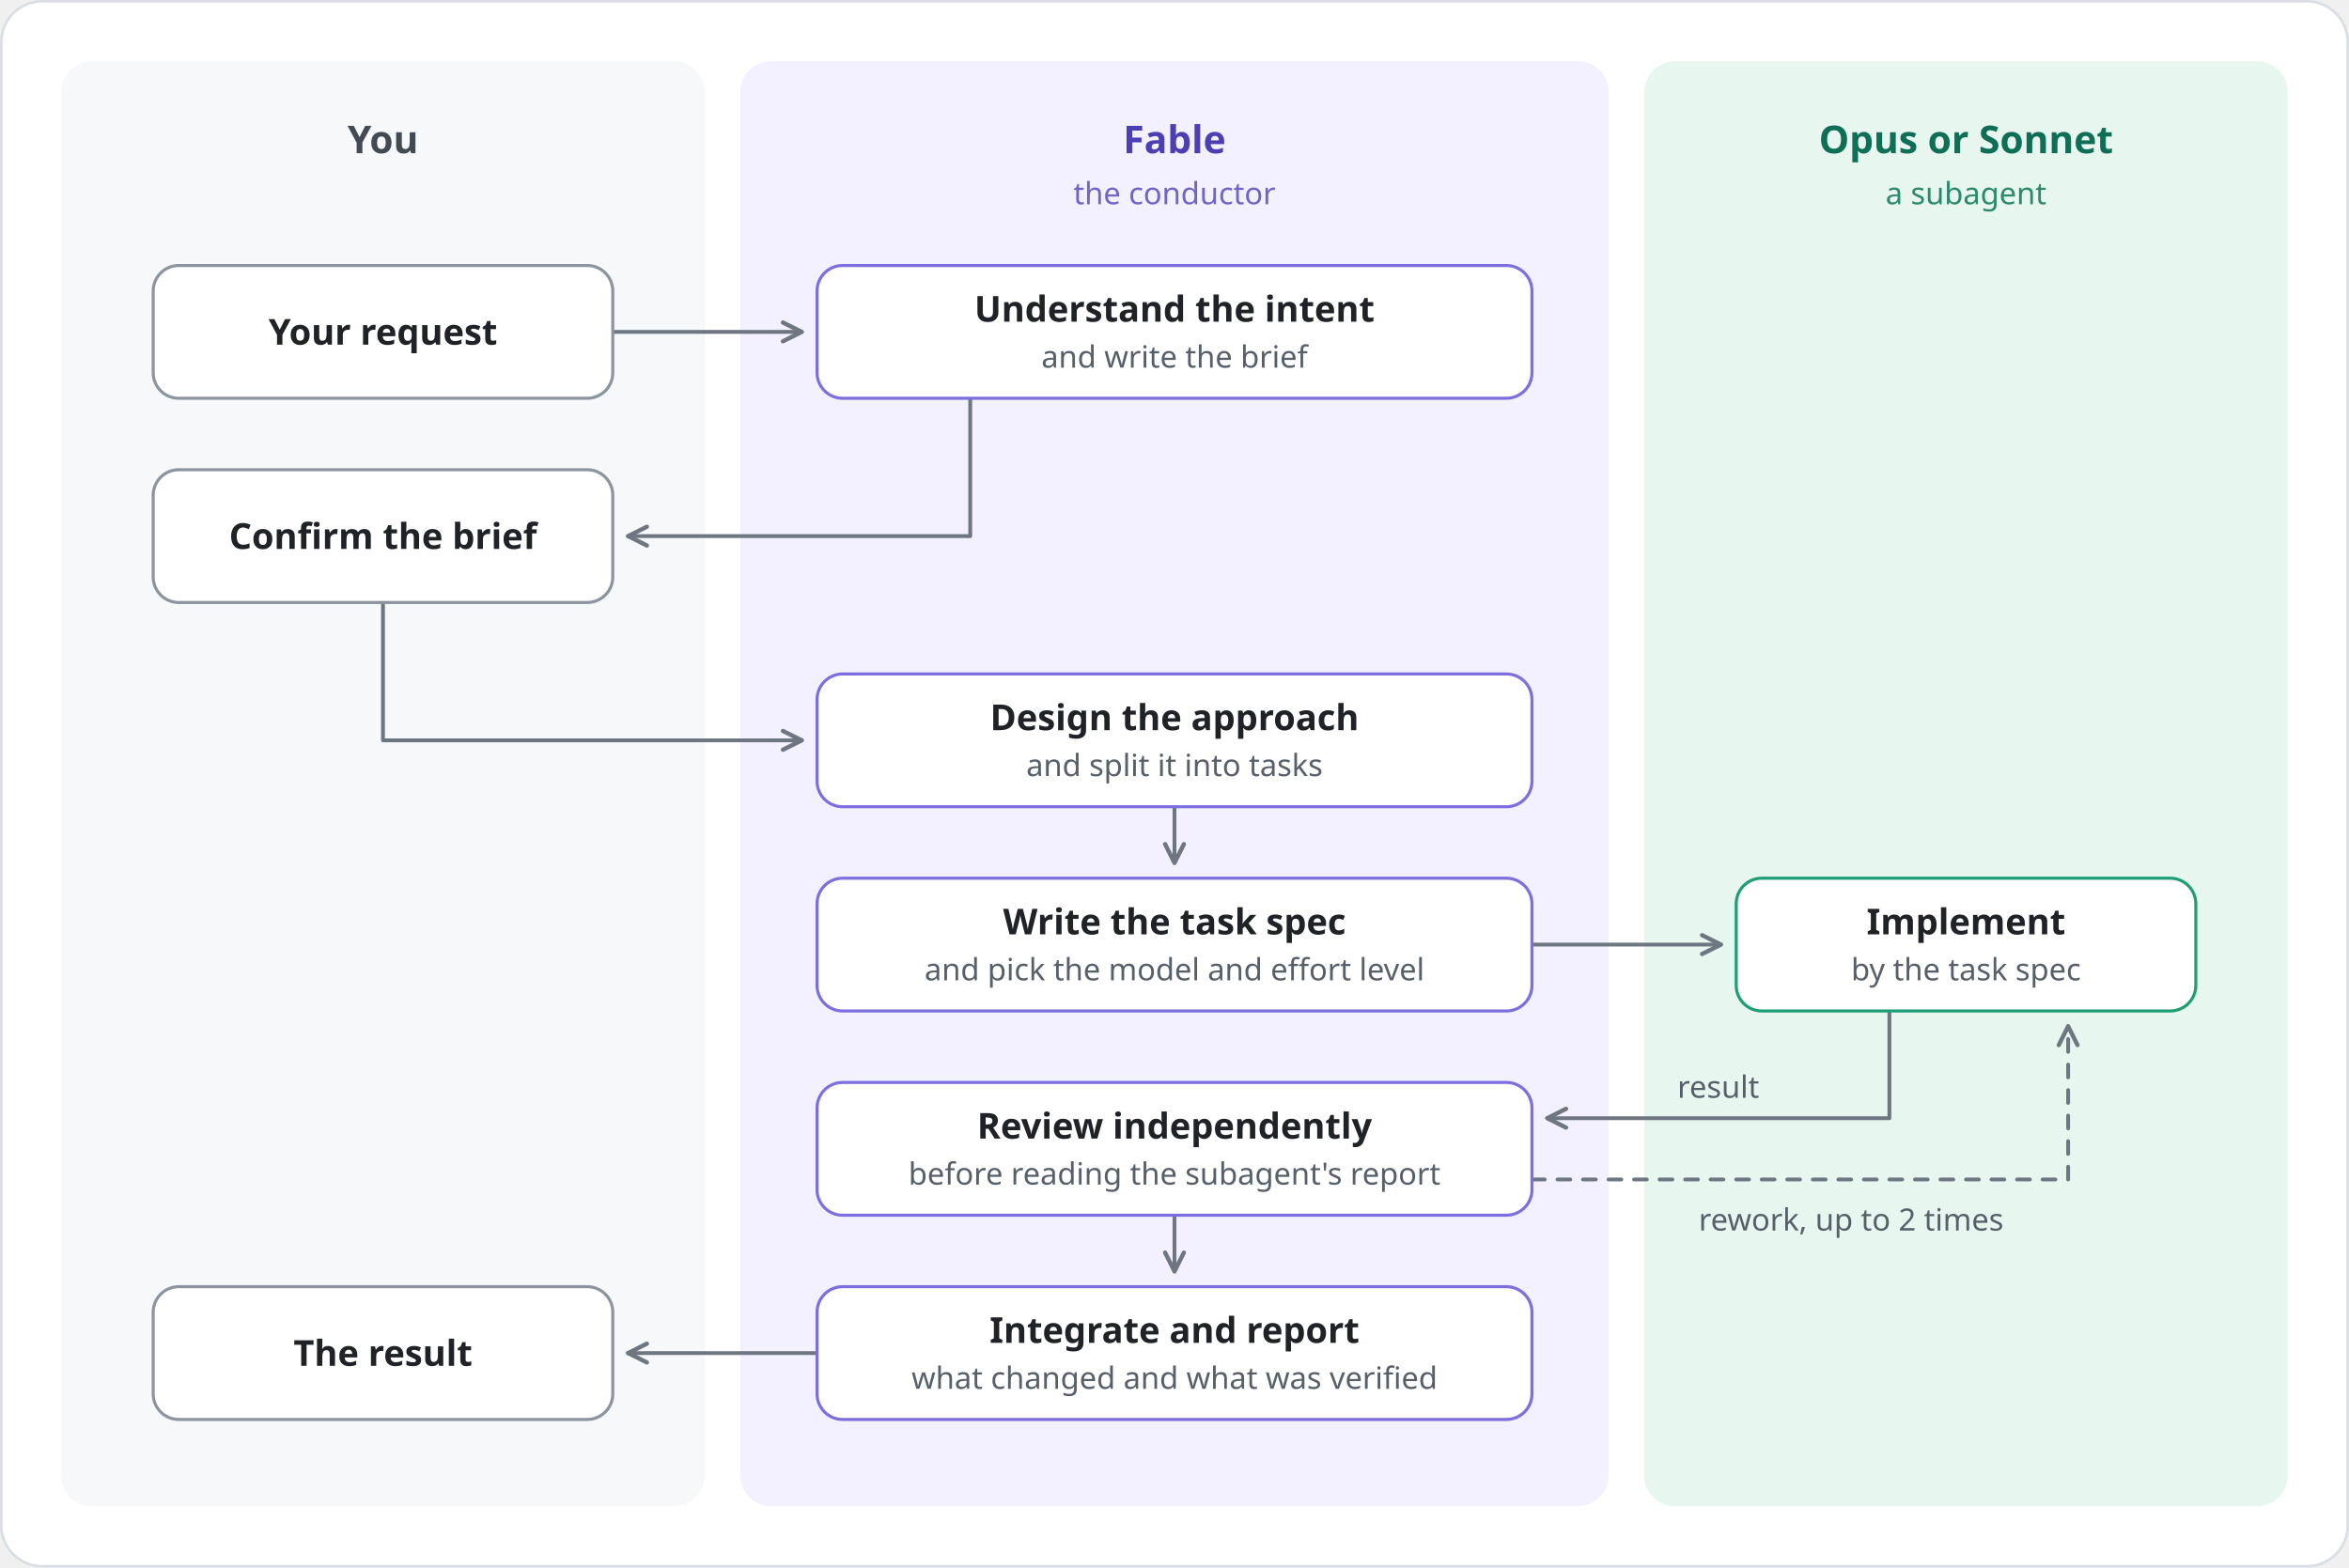
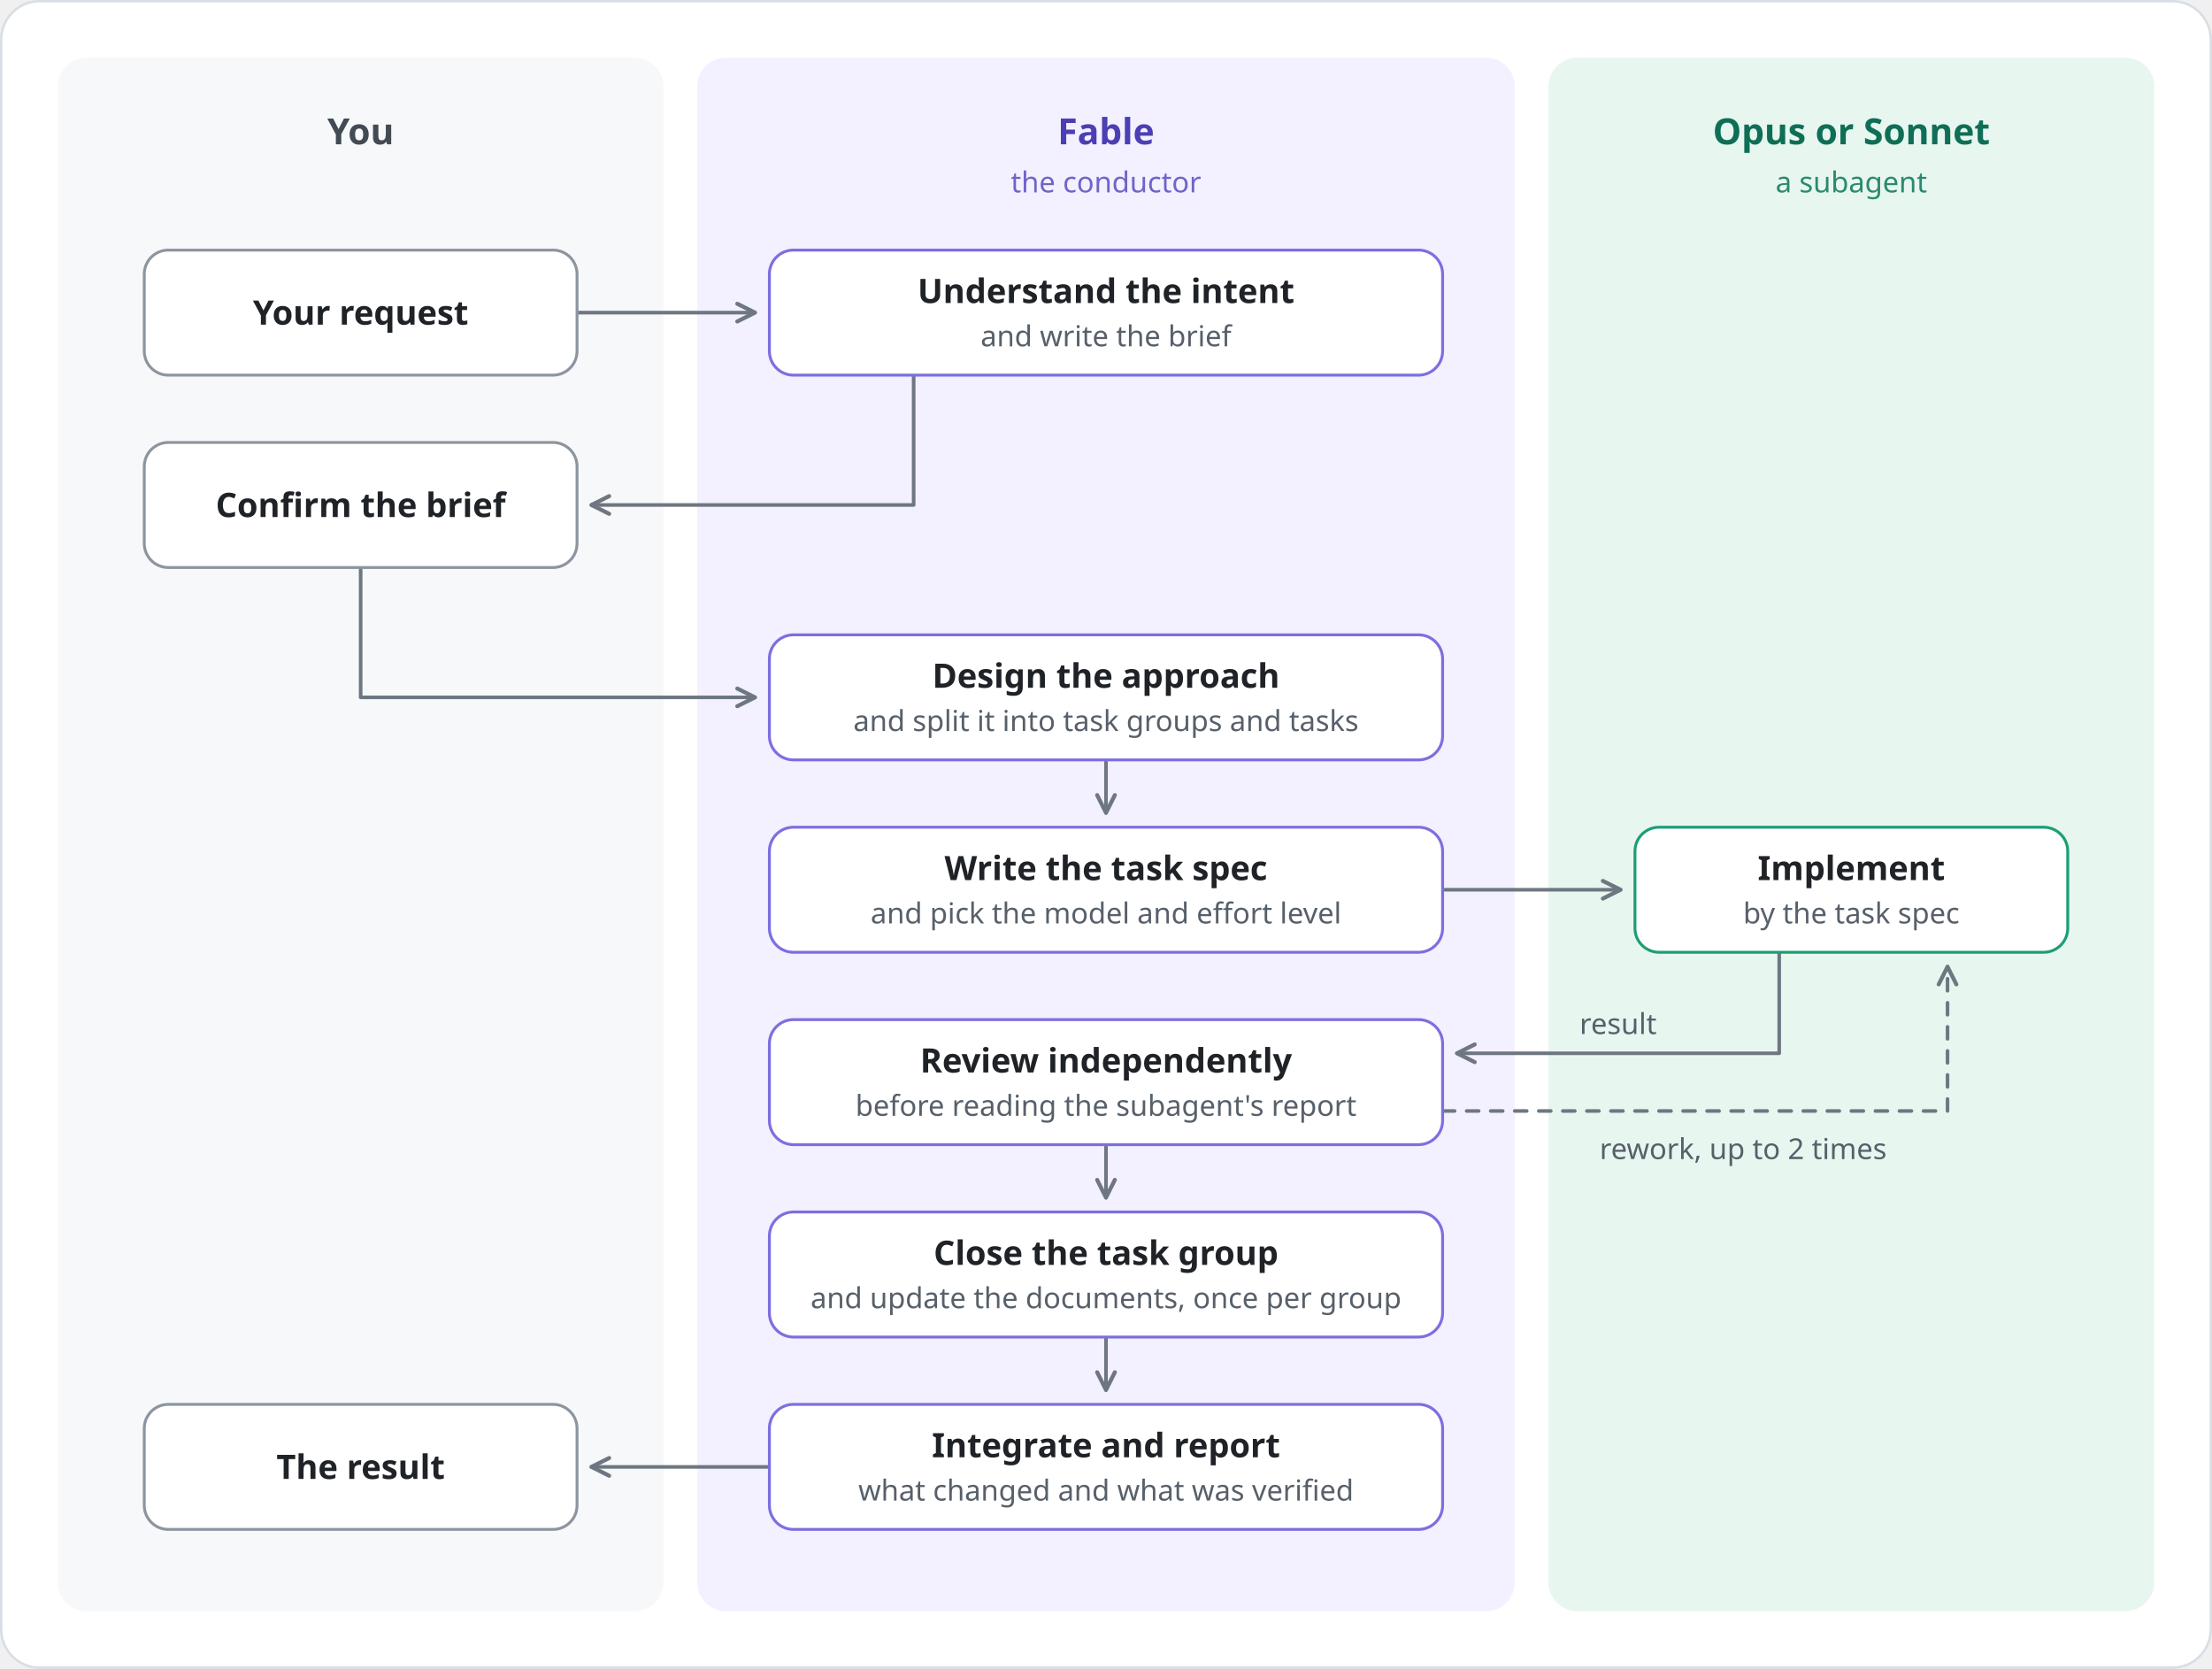
- <svg xmlns="http://www.w3.org/2000/svg" viewBox="0 0 920 614" width="920" font-family="-apple-system, BlinkMacSystemFont, 'Segoe UI', 'Noto Sans', Helvetica, Arial, sans-serif" role="img" aria-labelledby="t d">
+ <svg xmlns="http://www.w3.org/2000/svg" viewBox="0 0 920 694" width="920" font-family="-apple-system, BlinkMacSystemFont, 'Segoe UI', 'Noto Sans', Helvetica, Arial, sans-serif" role="img" aria-labelledby="t d">
  <defs>
    <marker id="a" viewBox="0 0 10 10" refX="8.5" refY="5" markerWidth="7" markerHeight="7" orient="auto-start-reverse">
      <path d="M1.5 1.5 L8.5 5 L1.5 8.5" fill="none" stroke="#6E7781" stroke-width="1.6" stroke-linecap="round" stroke-linejoin="round" />
    </marker>
  </defs>
-   <rect x="0.5" y="0.5" width="919" height="613" rx="16" fill="#FFFFFF" stroke="#D8DEE4" />
-   <rect x="24" y="24" width="252" height="566" rx="12" fill="#F6F8FA" />
-   <rect x="290" y="24" width="340" height="566" rx="12" fill="#F3F0FF" />
-   <rect x="644" y="24" width="252" height="566" rx="12" fill="#E8F6F0" />
+   <rect x="0.5" y="0.5" width="919" height="693" rx="16" fill="#FFFFFF" stroke="#D8DEE4" />
+   <rect x="24" y="24" width="252" height="646" rx="12" fill="#F6F8FA" />
+   <rect x="290" y="24" width="340" height="646" rx="12" fill="#F3F0FF" />
+   <rect x="644" y="24" width="252" height="646" rx="12" fill="#E8F6F0" />
  <text x="150" y="60" text-anchor="middle" font-size="15" font-weight="600" fill="#424A53">You</text>
  <text x="460" y="60" text-anchor="middle" font-size="15" font-weight="600" fill="#4B3FB3">Fable</text>
  <text x="460" y="80" text-anchor="middle" font-size="12" fill="#6F64C9">the conductor</text>
  <text x="770" y="60" text-anchor="middle" font-size="15" font-weight="600" fill="#0F6E56">Opus or Sonnet</text>
  <text x="770" y="80" text-anchor="middle" font-size="12" fill="#2B8A6E">a subagent</text>
  <g fill="none" stroke="#6E7781" stroke-width="1.5" stroke-linecap="round" stroke-linejoin="round" marker-end="url(#a)">
    <path d="M240 130 H314" />
    <path d="M380 156 V210 H246" />
    <path d="M150 236 V290 H314" />
    <path d="M460 316 V338" />
    <path d="M600 370 H674" />
    <path d="M740 396 V438 H606" />
    <path d="M600 462 H810 V402" stroke-dasharray="5 5" />
    <path d="M460 476 V498" />
-     <path d="M320 530 H246" />
+     <path d="M460 556 V578" />
+     <path d="M320 610 H246" />
  </g>
  <g font-size="12" fill="#57606A" text-anchor="middle">
    <text x="673" y="430">result</text>
    <text x="725" y="482">rework, up to 2 times</text>
  </g>
  <g fill="#FFFFFF" stroke="#8C959F" stroke-width="1.2">
    <rect x="60" y="104" width="180" height="52" rx="10" />
    <rect x="60" y="184" width="180" height="52" rx="10" />
-     <rect x="60" y="504" width="180" height="52" rx="10" />
+     <rect x="60" y="584" width="180" height="52" rx="10" />
  </g>
  <g fill="#FFFFFF" stroke="#7C6FE0" stroke-width="1.2">
    <rect x="320" y="104" width="280" height="52" rx="10" />
    <rect x="320" y="264" width="280" height="52" rx="10" />
    <rect x="320" y="344" width="280" height="52" rx="10" />
    <rect x="320" y="424" width="280" height="52" rx="10" />
    <rect x="320" y="504" width="280" height="52" rx="10" />
+     <rect x="320" y="584" width="280" height="52" rx="10" />
  </g>
  <rect x="680" y="344" width="180" height="52" rx="10" fill="#FFFFFF" stroke="#1D9E75" stroke-width="1.2" />
  <g text-anchor="middle" font-size="14" font-weight="600" fill="#1F2328">
    <text x="150" y="135">Your request</text>
    <text x="150" y="215">Confirm the brief</text>
-     <text x="150" y="535">The result</text>
+     <text x="150" y="615">The result</text>
    <text x="460" y="126">Understand the intent</text>
    <text x="460" y="286">Design the approach</text>
    <text x="460" y="366">Write the task spec</text>
    <text x="460" y="446">Review independently</text>
-     <text x="460" y="526">Integrate and report</text>
+     <text x="460" y="526">Close the task group</text>
+     <text x="460" y="606">Integrate and report</text>
    <text x="770" y="366">Implement</text>
  </g>
  <g text-anchor="middle" font-size="12" fill="#57606A">
    <text x="460" y="144">and write the brief</text>
-     <text x="460" y="304">and split it into tasks</text>
+     <text x="460" y="304">and split it into task groups and tasks</text>
    <text x="460" y="384">and pick the model and effort level</text>
    <text x="460" y="464">before reading the subagent's report</text>
-     <text x="460" y="544">what changed and what was verified</text>
+     <text x="460" y="544">and update the documents, once per group</text>
+     <text x="460" y="624">what changed and what was verified</text>
    <text x="770" y="384">by the task spec</text>
  </g>
</svg>
